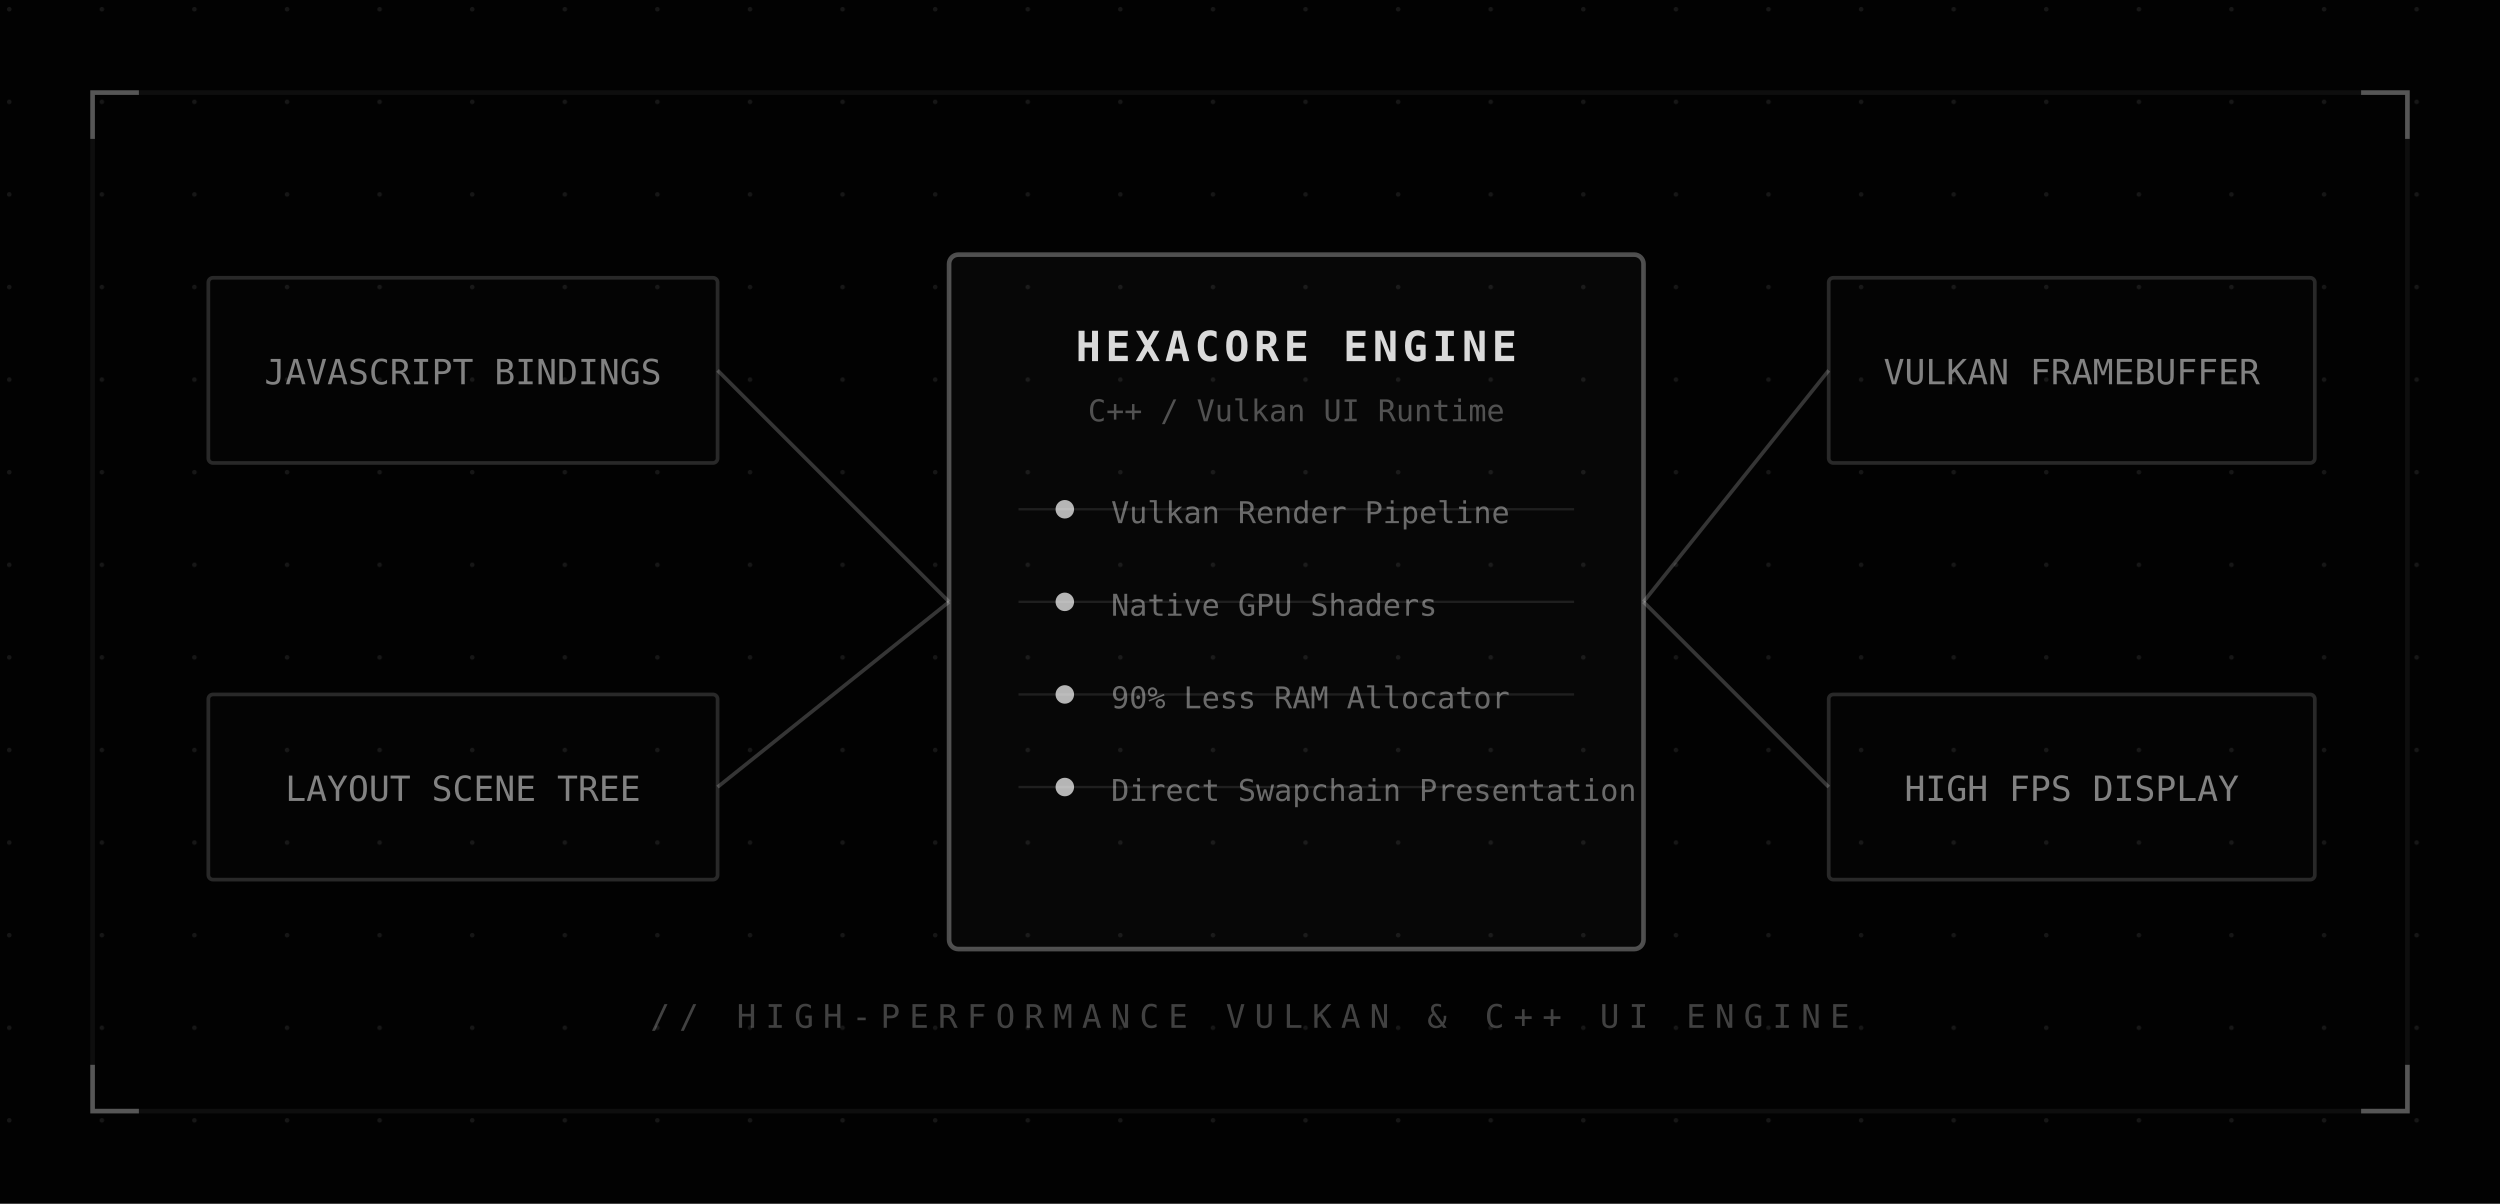
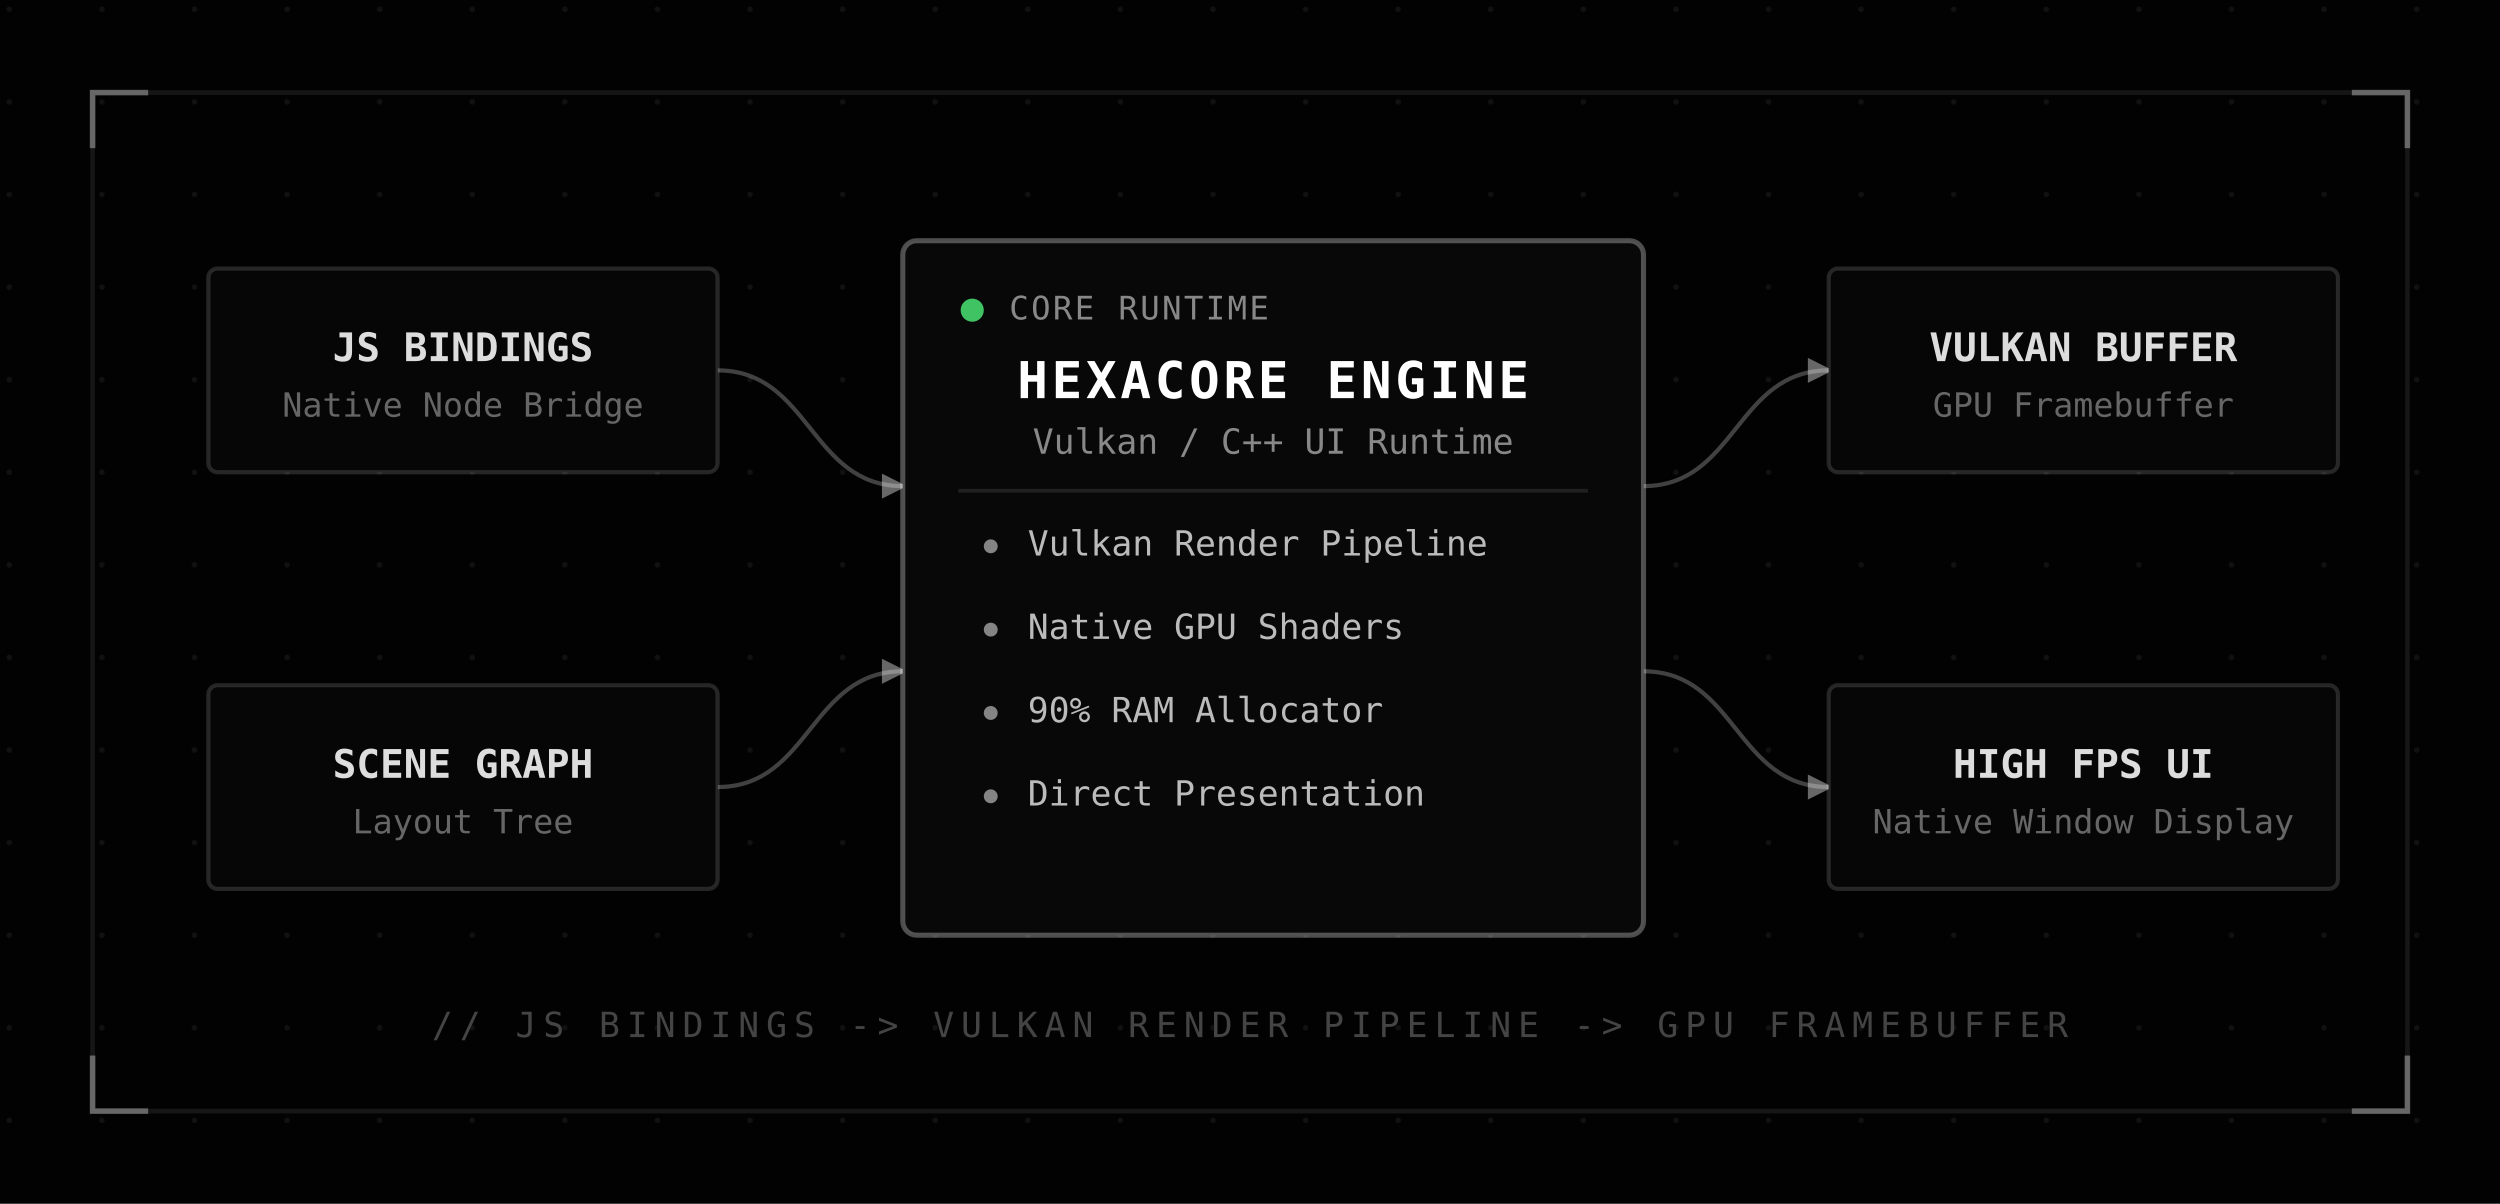
- <svg viewBox="0 0 540 260" class="w-full h-full" preserveAspectRatio="xMidYMid slice">
+ <svg xmlns="http://www.w3.org/2000/svg" viewBox="0 0 540 260" class="w-full h-full" preserveAspectRatio="xMidYMid slice">
  <defs>
-     <pattern id="grid-dots-hexacore" width="20" height="20" patternUnits="userSpaceOnUse">
-       <circle cx="2" cy="2" r="0.5" fill="rgba(255,255,255,0.08)" />
+     <pattern id="grid-dots-hexacore-engine" width="20" height="20" patternUnits="userSpaceOnUse">
+       <circle cx="2" cy="2" r="0.6" fill="rgba(255,255,255,0.06)" />
    </pattern>
+     <marker id="arrow-hexacore-engine" viewBox="0 0 6 6" refX="5" refY="3" markerWidth="6" markerHeight="6" orient="auto-start-reverse">
+       <path d="M 0 0 L 6 3 L 0 6 z" fill="rgba(255,255,255,0.4)" />
+     </marker>
  </defs>
-   <rect width="540" height="260" fill="#020202" />
-   <rect width="540" height="260" fill="url(#grid-dots-hexacore)" />
-   <rect x="20" y="20" width="500" height="220" fill="none" stroke="rgba(255,255,255,0.05)" stroke-width="1" />
-   <path d="M 20 30 L 20 20 L 30 20" fill="none" stroke="rgba(255,255,255,0.3)" stroke-width="1" />
-   <path d="M 520 30 L 520 20 L 510 20" fill="none" stroke="rgba(255,255,255,0.3)" stroke-width="1" />
-   <path d="M 20 230 L 20 240 L 30 240" fill="none" stroke="rgba(255,255,255,0.3)" stroke-width="1" />
-   <path d="M 520 230 L 520 240 L 510 240" fill="none" stroke="rgba(255,255,255,0.3)" stroke-width="1" />
-   <g>
-     <rect x="45" y="60" width="110" height="40" rx="1" fill="rgba(255,255,255,0.01)" stroke="rgba(255,255,255,0.15)" stroke-width="0.8" />
-     <text x="100" y="83" text-anchor="middle" fill="rgba(255,255,255,0.5)" font-size="7.5" font-family="JetBrains Mono, monospace">JAVASCRIPT BINDINGS</text>
+   <g class="layer-background">
+     <rect width="540" height="260" fill="#020202" />
+     <rect width="540" height="260" fill="url(#grid-dots-hexacore-engine)" />
  </g>
-   <g>
-     <rect x="45" y="150" width="110" height="40" rx="1" fill="rgba(255,255,255,0.01)" stroke="rgba(255,255,255,0.15)" stroke-width="0.8" />
-     <text x="100" y="173" text-anchor="middle" fill="rgba(255,255,255,0.5)" font-size="7.5" font-family="JetBrains Mono, monospace">LAYOUT SCENE TREE</text>
+   <g class="layer-frame">
+     <rect x="20" y="20" width="500" height="220" fill="none" stroke="rgba(255,255,255,0.08)" stroke-width="1" />
+     <path d="M 20 32 L 20 20 L 32 20" fill="none" stroke="rgba(255,255,255,0.35)" stroke-width="1.2" />
+     <path d="M 520 32 L 520 20 L 508 20" fill="none" stroke="rgba(255,255,255,0.35)" stroke-width="1.2" />
+     <path d="M 20 228 L 20 240 L 32 240" fill="none" stroke="rgba(255,255,255,0.35)" stroke-width="1.2" />
+     <path d="M 520 228 L 520 240 L 508 240" fill="none" stroke="rgba(255,255,255,0.35)" stroke-width="1.2" />
  </g>
-   <path d="M 155 80 L 205 130" fill="none" stroke="rgba(255,255,255,0.2)" stroke-width="0.8" />
-   <path d="M 155 170 L 205 130" fill="none" stroke="rgba(255,255,255,0.2)" stroke-width="0.8" />
-   <rect x="205" y="55" width="150" height="150" rx="2" fill="rgba(255,255,255,0.02)" stroke="rgba(255,255,255,0.3)" stroke-width="1" />
-   <text x="280" y="78" text-anchor="middle" fill="rgba(255,255,255,0.85)" font-size="9" font-family="JetBrains Mono, monospace" font-weight="bold" letter-spacing="1">HEXACORE ENGINE</text>
-   <text x="280" y="91" text-anchor="middle" fill="rgba(255,255,255,0.3)" font-size="6.5" font-family="JetBrains Mono, monospace">C++ / Vulkan UI Runtime</text>
-   <g>
-     <line x1="220" y1="110" x2="340" y2="110" stroke="rgba(255,255,255,0.1)" stroke-width="0.5" />
-     <circle cx="230" cy="110" r="2" fill="rgba(255,255,255,0.7)" />
-     <text x="240" y="113" fill="rgba(255,255,255,0.4)" font-size="6.5" font-family="JetBrains Mono, monospace">Vulkan Render Pipeline</text>
+   <g class="layer-connections">
+     <path d="M 155 80 C 175 80, 175 105, 195 105" fill="none" stroke="rgba(255,255,255,0.25)" stroke-width="0.9" marker-end="url(#arrow-hexacore-engine)" />
+     <path d="M 155 170 C 175 170, 175 145, 195 145" fill="none" stroke="rgba(255,255,255,0.25)" stroke-width="0.9" marker-end="url(#arrow-hexacore-engine)" />
+     <path d="M 355 105 C 375 105, 375 80, 395 80" fill="none" stroke="rgba(255,255,255,0.25)" stroke-width="0.9" marker-end="url(#arrow-hexacore-engine)" />
+     <path d="M 355 145 C 375 145, 375 170, 395 170" fill="none" stroke="rgba(255,255,255,0.25)" stroke-width="0.9" marker-end="url(#arrow-hexacore-engine)" />
  </g>
-   <g>
-     <line x1="220" y1="130" x2="340" y2="130" stroke="rgba(255,255,255,0.1)" stroke-width="0.5" />
-     <circle cx="230" cy="130" r="2" fill="rgba(255,255,255,0.7)" />
-     <text x="240" y="133" fill="rgba(255,255,255,0.4)" font-size="6.5" font-family="JetBrains Mono, monospace">Native GPU Shaders</text>
+   <g class="layer-containers">
+     <rect x="45" y="58" width="110" height="44" rx="2" fill="#060606" stroke="rgba(255,255,255,0.14)" stroke-width="0.9" />
+     <text x="100" y="78" text-anchor="middle" fill="#dddddd" font-size="8.5" font-family="JetBrains Mono, monospace" font-weight="bold">JS BINDINGS</text>
+     <text x="100" y="90" text-anchor="middle" fill="#666666" font-size="7.2" font-family="JetBrains Mono, monospace">Native Node Bridge</text>
+     <rect x="45" y="148" width="110" height="44" rx="2" fill="#060606" stroke="rgba(255,255,255,0.14)" stroke-width="0.9" />
+     <text x="100" y="168" text-anchor="middle" fill="#dddddd" font-size="8.5" font-family="JetBrains Mono, monospace" font-weight="bold">SCENE GRAPH</text>
+     <text x="100" y="180" text-anchor="middle" fill="#666666" font-size="7.2" font-family="JetBrains Mono, monospace">Layout Tree</text>
+     <rect x="195" y="52" width="160" height="150" rx="3" fill="#080808" stroke="rgba(255,255,255,0.3)" stroke-width="1.1" />
+     <circle cx="210" cy="67" r="2.5" fill="#40c463" />
+     <text x="218" y="69" fill="#888888" font-size="7" font-family="JetBrains Mono, monospace" letter-spacing="0.5">CORE RUNTIME</text>
+     <text x="275" y="86" text-anchor="middle" fill="#ffffff" font-size="11" font-family="JetBrains Mono, monospace" font-weight="bold" letter-spacing="0.8">HEXACORE ENGINE</text>
+     <text x="275" y="98" text-anchor="middle" fill="#888888" font-size="7.5" font-family="JetBrains Mono, monospace">Vulkan / C++ UI Runtime</text>
+     <line x1="207" y1="106" x2="343" y2="106" stroke="rgba(255,255,255,0.1)" stroke-width="0.8" />
+     <g>
+       <circle cx="214" cy="118" r="1.5" fill="rgba(255,255,255,0.5)" />
+       <text x="222" y="120" fill="#bbbbbb" font-size="7.5" font-family="JetBrains Mono, monospace">Vulkan Render Pipeline</text>
+     </g>
+     <g>
+       <circle cx="214" cy="136" r="1.5" fill="rgba(255,255,255,0.5)" />
+       <text x="222" y="138" fill="#bbbbbb" font-size="7.5" font-family="JetBrains Mono, monospace">Native GPU Shaders</text>
+     </g>
+     <g>
+       <circle cx="214" cy="154" r="1.5" fill="rgba(255,255,255,0.5)" />
+       <text x="222" y="156" fill="#bbbbbb" font-size="7.5" font-family="JetBrains Mono, monospace">90% RAM Allocator</text>
+     </g>
+     <g>
+       <circle cx="214" cy="172" r="1.5" fill="rgba(255,255,255,0.5)" />
+       <text x="222" y="174" fill="#bbbbbb" font-size="7.5" font-family="JetBrains Mono, monospace">Direct Presentation</text>
+     </g>
+     <rect x="395" y="58" width="110" height="44" rx="2" fill="#060606" stroke="rgba(255,255,255,0.14)" stroke-width="0.9" />
+     <text x="450" y="78" text-anchor="middle" fill="#dddddd" font-size="8.5" font-family="JetBrains Mono, monospace" font-weight="bold">VULKAN BUFFER</text>
+     <text x="450" y="90" text-anchor="middle" fill="#666666" font-size="7.2" font-family="JetBrains Mono, monospace">GPU Framebuffer</text>
+     <rect x="395" y="148" width="110" height="44" rx="2" fill="#060606" stroke="rgba(255,255,255,0.14)" stroke-width="0.9" />
+     <text x="450" y="168" text-anchor="middle" fill="#dddddd" font-size="8.5" font-family="JetBrains Mono, monospace" font-weight="bold">HIGH FPS UI</text>
+     <text x="450" y="180" text-anchor="middle" fill="#666666" font-size="7.2" font-family="JetBrains Mono, monospace">Native Window Display</text>
  </g>
-   <g>
-     <line x1="220" y1="150" x2="340" y2="150" stroke="rgba(255,255,255,0.1)" stroke-width="0.5" />
-     <circle cx="230" cy="150" r="2" fill="rgba(255,255,255,0.7)" />
-     <text x="240" y="153" fill="rgba(255,255,255,0.4)" font-size="6.5" font-family="JetBrains Mono, monospace">90% Less RAM Allocator</text>
+   <g class="layer-footer">
+     <text x="270" y="224" text-anchor="middle" fill="#444444" font-size="7.5" font-family="JetBrains Mono, monospace" letter-spacing="1.5">// JS BINDINGS -&gt; VULKAN RENDER PIPELINE -&gt; GPU FRAMEBUFFER</text>
  </g>
-   <g>
-     <line x1="220" y1="170" x2="340" y2="170" stroke="rgba(255,255,255,0.1)" stroke-width="0.5" />
-     <circle cx="230" cy="170" r="2" fill="rgba(255,255,255,0.7)" />
-     <text x="240" y="173" fill="rgba(255,255,255,0.4)" font-size="6.5" font-family="JetBrains Mono, monospace">Direct Swapchain Presentation</text>
-   </g>
-   <path d="M 355 130 L 395 80" fill="none" stroke="rgba(255,255,255,0.2)" stroke-width="0.8" />
-   <path d="M 355 130 L 395 170" fill="none" stroke="rgba(255,255,255,0.2)" stroke-width="0.8" />
-   <g>
-     <rect x="395" y="60" width="105" height="40" rx="1" fill="rgba(255,255,255,0.01)" stroke="rgba(255,255,255,0.15)" stroke-width="0.8" />
-     <text x="447.5" y="83" text-anchor="middle" fill="rgba(255,255,255,0.5)" font-size="7.5" font-family="JetBrains Mono, monospace">VULKAN FRAMEBUFFER</text>
-   </g>
-   <g>
-     <rect x="395" y="150" width="105" height="40" rx="1" fill="rgba(255,255,255,0.01)" stroke="rgba(255,255,255,0.15)" stroke-width="0.8" />
-     <text x="447.5" y="173" text-anchor="middle" fill="rgba(255,255,255,0.5)" font-size="7.5" font-family="JetBrains Mono, monospace">HIGH FPS DISPLAY</text>
-   </g>
-   <text x="270" y="222" text-anchor="middle" fill="rgba(255,255,255,0.25)" font-size="7" font-family="JetBrains Mono, monospace" letter-spacing="2">// HIGH-PERFORMANCE VULKAN &amp; C++ UI ENGINE</text>
</svg>
